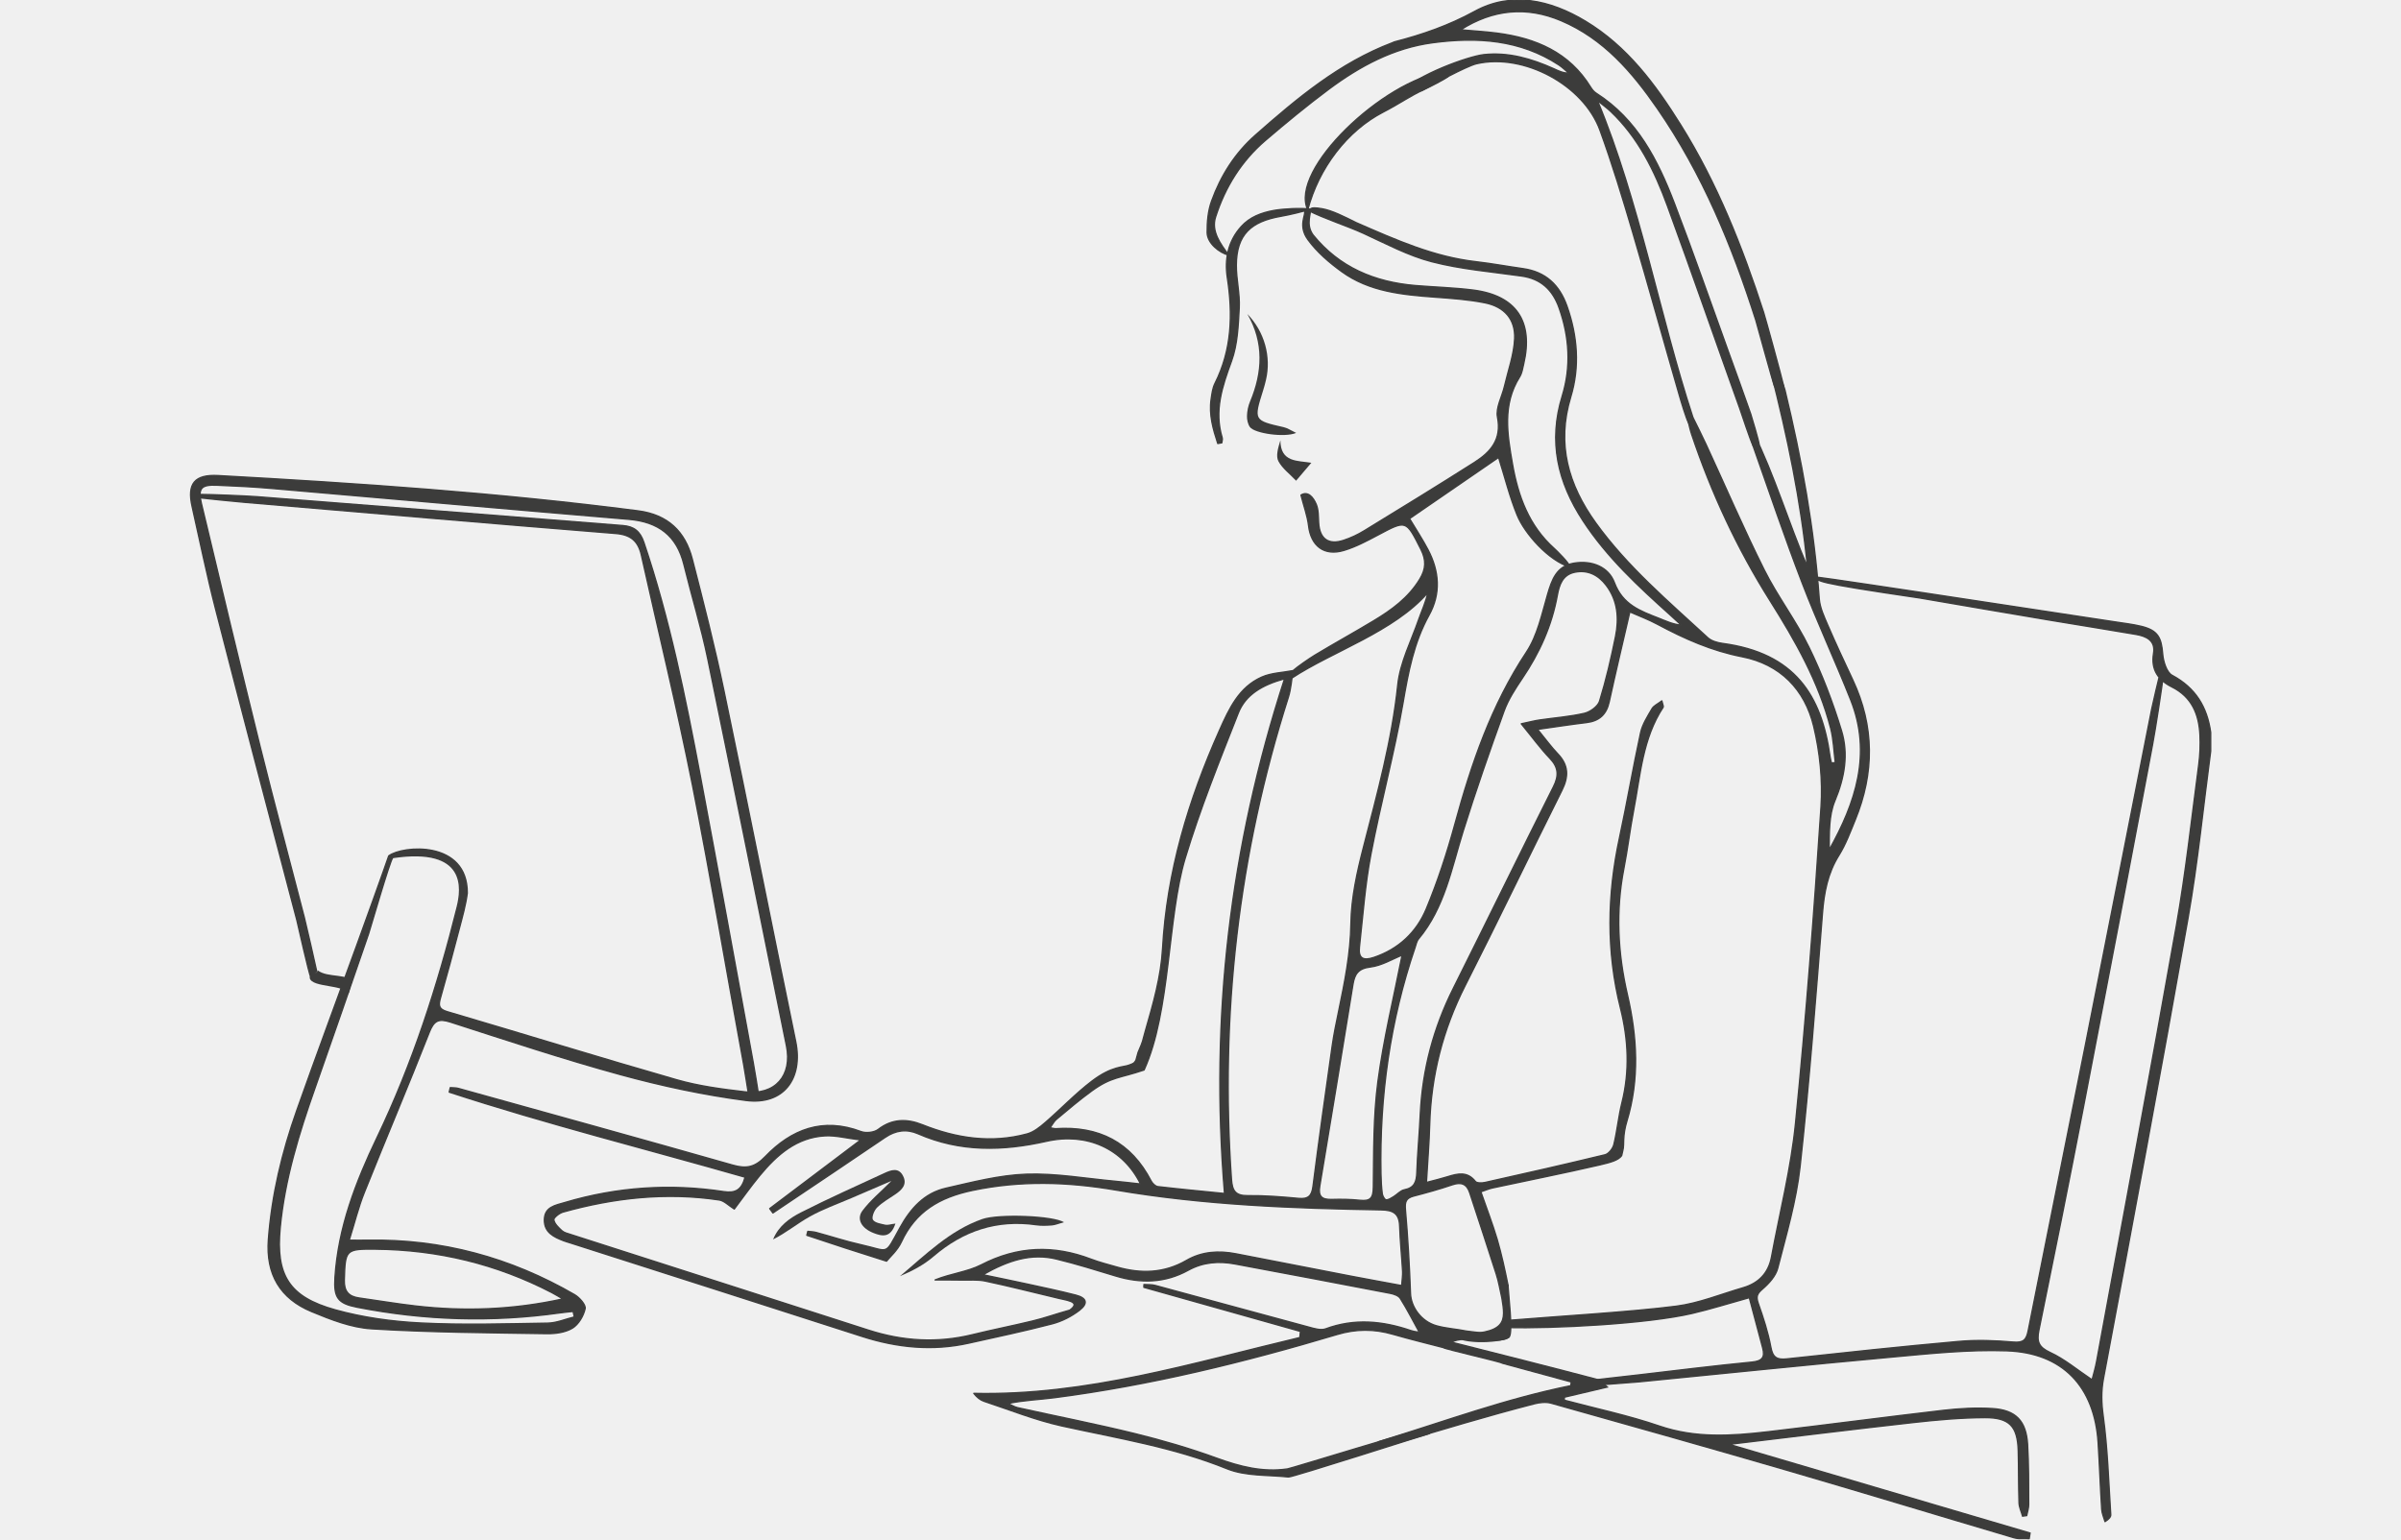
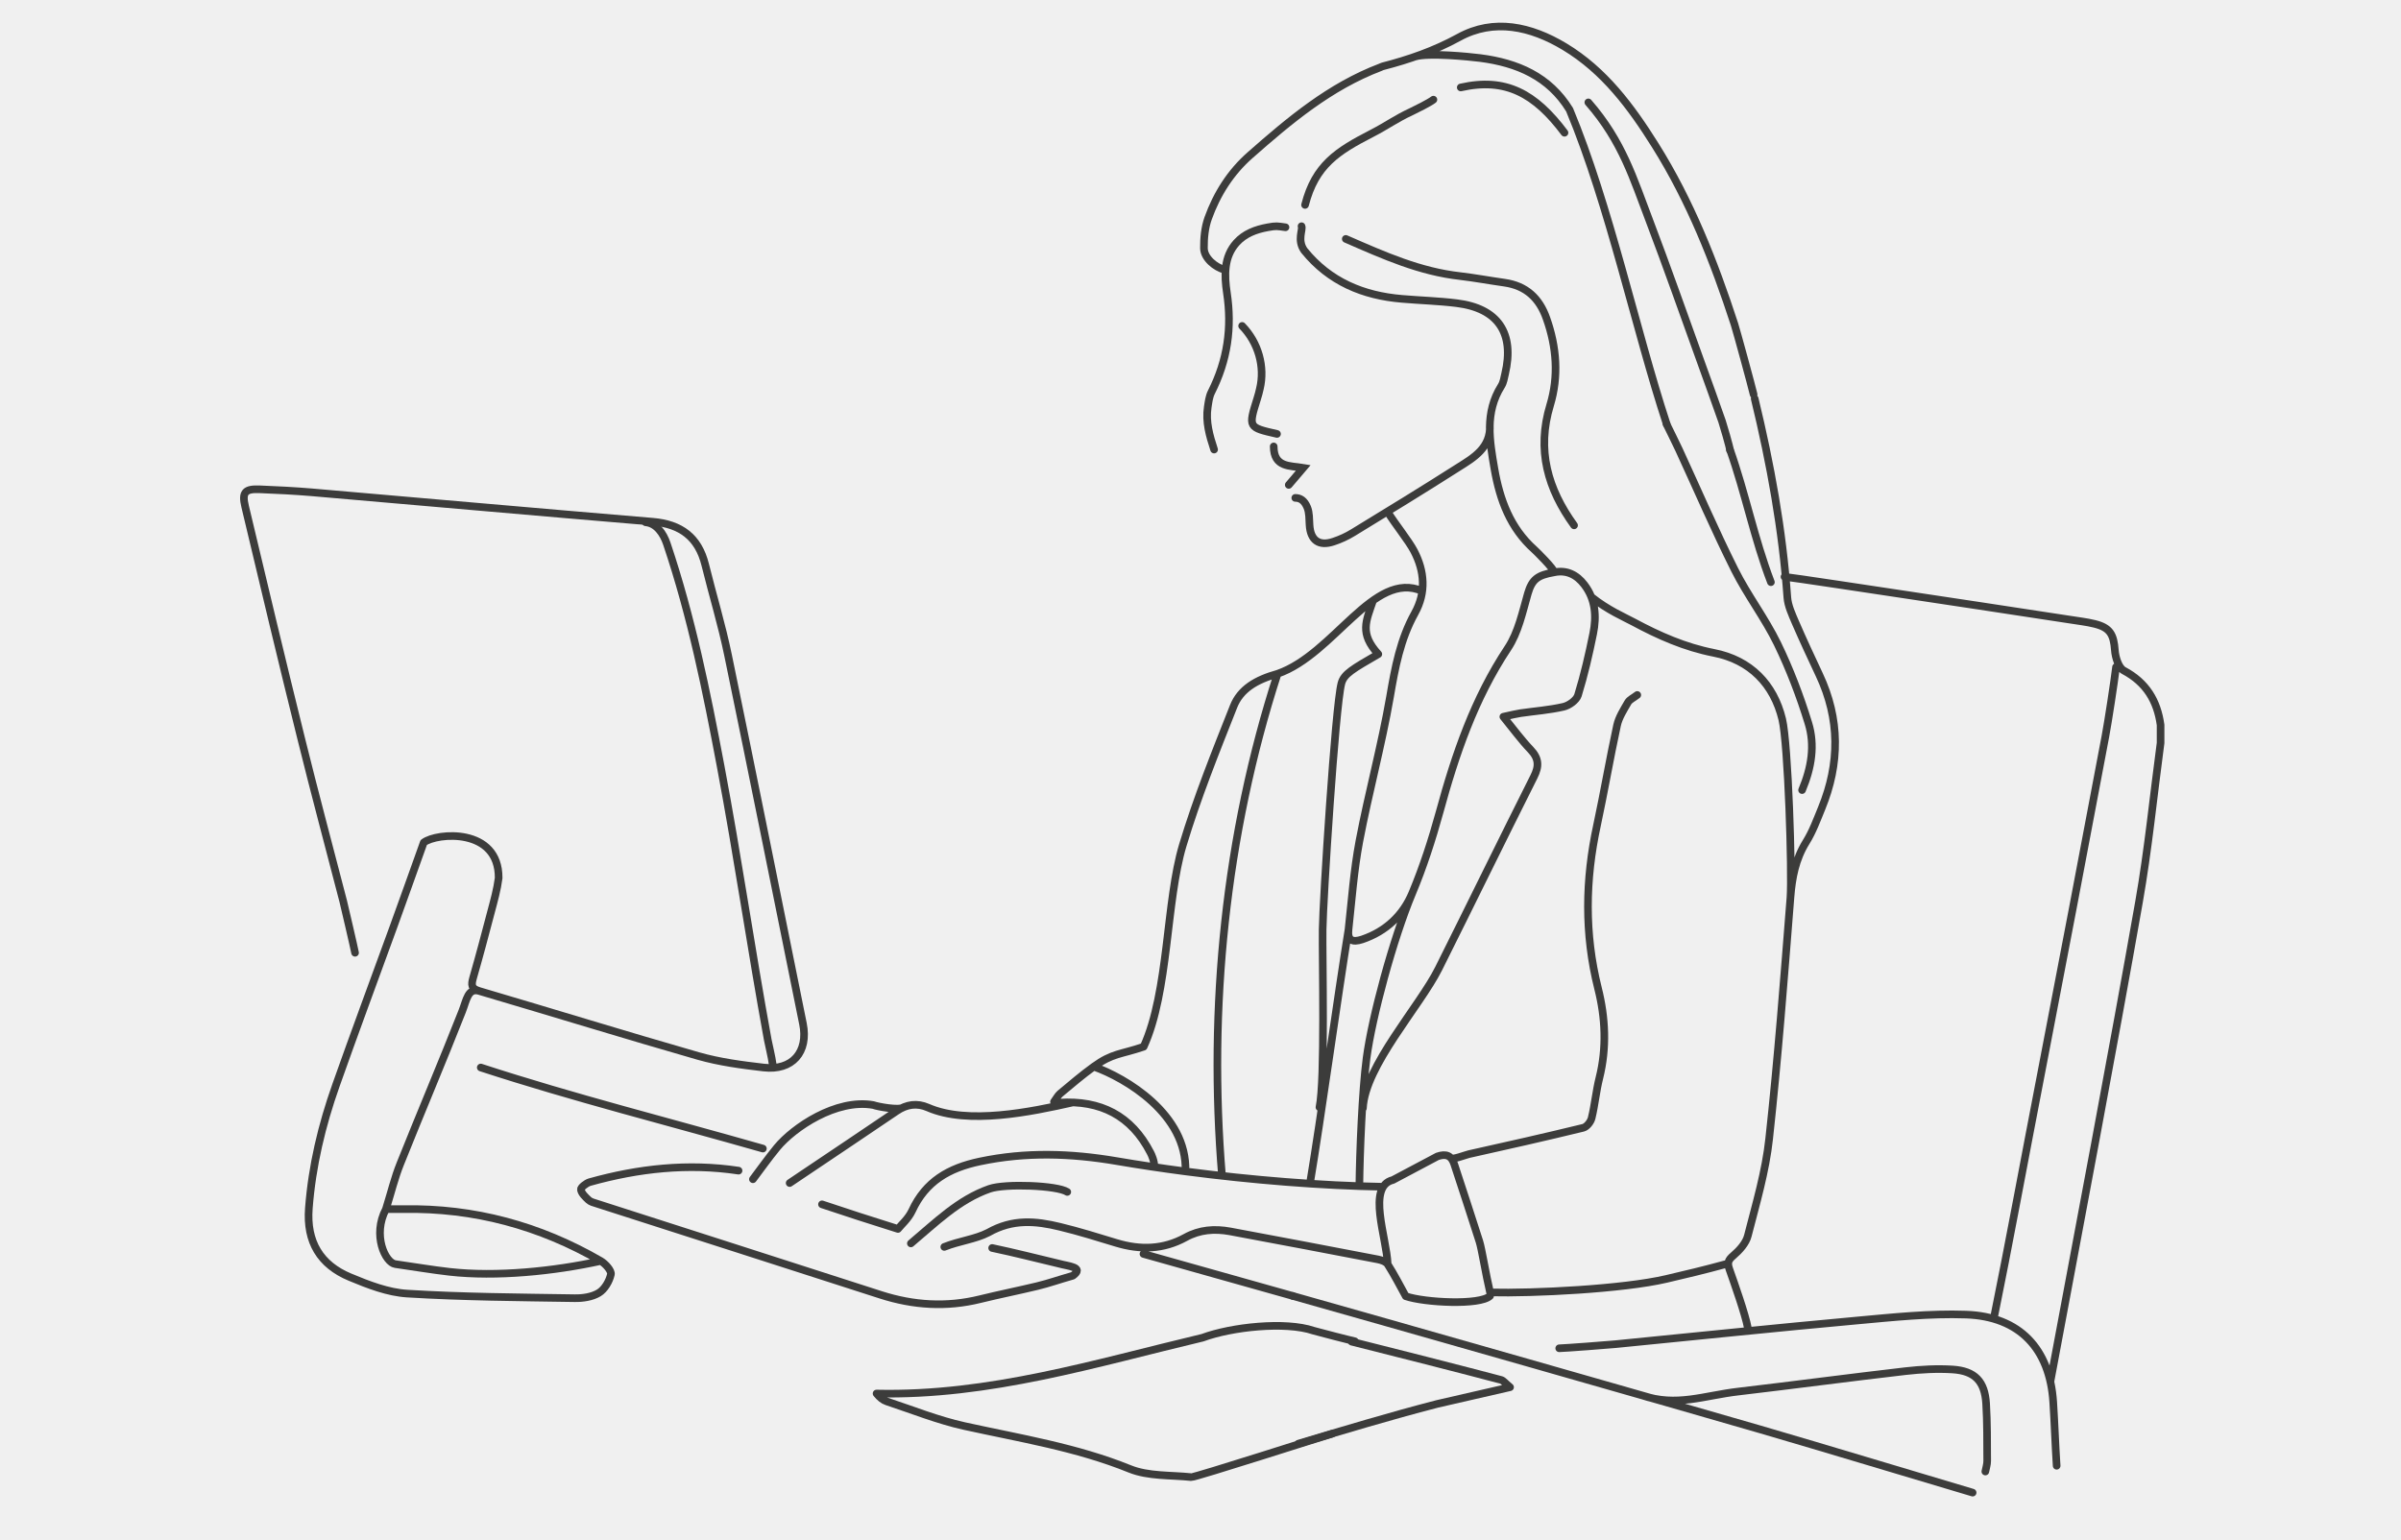
<svg xmlns="http://www.w3.org/2000/svg" width="315" height="202" viewBox="0 0 315 202" fill="none">
-   <g clip-path="url(#clip0_144_78)">
-     <path d="M212.751 151.666C212.309 152.267 211.336 152.536 209.893 152.875C205.218 153.959 200.51 154.891 195.821 155.899C195.331 156.002 194.862 156.217 194.282 156.41C195.041 158.599 195.821 160.608 196.429 162.665C197.002 164.626 197.437 166.635 197.838 168.638C197.941 169.142 197.699 169.722 197.617 170.267C197.416 170.274 197.223 170.281 197.023 170.288C196.788 169.259 196.622 168.203 196.298 167.202C195.166 163.639 193.985 160.097 192.825 156.548C192.438 155.353 191.7 155.091 190.519 155.492C188.862 156.058 187.163 156.527 185.465 156.969C184.464 157.231 184.298 157.729 184.388 158.75C184.705 162.41 184.919 166.083 185.051 169.756C185.113 171.489 186.411 173.402 188.434 173.982C189.718 174.348 191.085 174.417 192.397 174.686C192.929 174.796 197.368 175.169 198.003 175.432C196.629 176.75 190.588 174.486 189.787 176.964C187.433 176.35 185.057 175.77 182.703 175.093C180.266 174.389 177.891 174.396 175.446 175.128C163.26 178.766 150.936 181.798 138.307 183.434C136.346 183.689 134.358 183.752 132.259 184.186C132.673 184.373 133.067 184.642 133.502 184.739C138.639 185.878 143.81 186.893 148.919 188.15C152.544 189.04 156.148 190.097 159.656 191.374C162.687 192.479 165.677 193.245 168.908 192.776C169.44 192.7 186.949 187.28 187.502 187.335C187.509 187.528 187.529 187.943 187.543 188.136C187.025 188.253 169.543 193.88 169.046 193.832C166.339 193.549 163.419 193.742 160.982 192.755C153.96 189.91 146.579 188.743 139.267 187.128C135.808 186.361 132.473 185.015 129.09 183.897C128.6 183.731 128.172 183.379 127.757 182.861C142.574 183.199 156.466 178.877 170.53 175.535C170.558 175.266 170.586 174.997 170.613 174.727C163.764 172.801 156.915 170.875 150.066 168.941C150.073 168.817 150.073 168.693 150.079 168.576C150.577 168.61 151.101 168.569 151.571 168.7C158.289 170.516 165 172.359 171.725 174.168C172.429 174.361 173.292 174.624 173.914 174.396C177.69 172.994 181.391 173.353 185.092 174.617C185.368 174.714 185.658 174.762 185.948 174.803C186.052 174.817 186.169 174.762 186.162 174.762C185.361 173.312 184.602 171.814 183.711 170.398C183.483 170.032 182.855 169.818 182.379 169.729C175.598 168.424 168.811 167.139 162.024 165.876C159.898 165.482 157.833 165.627 155.886 166.704C152.834 168.389 149.651 168.451 146.372 167.457C143.796 166.677 141.228 165.869 138.611 165.234C135.311 164.426 132.307 165.386 128.952 167.291C131.223 167.768 133.012 168.127 134.8 168.52C136.913 168.983 139.032 169.425 141.131 169.963C142.581 170.336 142.795 171.047 141.608 171.966C140.572 172.76 139.315 173.402 138.052 173.733C134.434 174.679 130.761 175.452 127.108 176.267C122.351 177.33 117.697 176.868 113.085 175.383C100.333 171.268 87.559 167.195 74.8 163.107C74.524 163.017 74.241 162.941 73.965 162.838C72.667 162.341 71.403 161.754 71.417 160.097C71.431 158.378 72.867 158.184 74.089 157.818C80.931 155.782 87.898 155.312 94.94 156.382C96.452 156.61 97.295 156.21 97.751 154.49C84.818 150.783 71.734 147.51 58.934 143.326C58.982 143.133 59.023 142.932 59.072 142.739C59.424 142.767 59.79 142.746 60.121 142.836C72.128 146.177 84.142 149.492 96.135 152.909C97.909 153.413 99.035 153.206 100.388 151.798C103.833 148.207 107.955 146.606 112.961 148.504C113.603 148.746 114.694 148.629 115.219 148.221C117.083 146.785 119.023 146.813 121.025 147.614C125.493 149.395 130.056 150.085 134.758 148.808C135.628 148.573 136.436 147.917 137.14 147.31C139.212 145.522 141.104 143.512 143.279 141.862C145.902 139.874 147.394 140.088 148.16 139.77C148.816 139.528 148.774 139.522 149.023 139.149C149.154 138.672 149.23 138.396 149.306 138.127C150.073 136.339 149.803 136.891 150.266 135.289C151.281 131.768 152.316 128.15 152.517 124.525C153.076 114.41 155.907 104.979 160.001 95.816C161.272 92.972 162.542 90.196 165.525 88.864C166.774 88.304 168.266 88.277 169.647 88.007C169.446 89.167 169.384 90.376 169.032 91.487C162.466 112.097 160.056 133.19 161.562 154.753C161.665 156.258 162.066 156.935 163.702 156.914C165.918 156.886 168.148 157.066 170.365 157.273C171.642 157.39 172.098 156.955 172.257 155.685C173.044 149.533 173.907 143.388 174.777 137.243C174.991 135.738 175.301 134.247 175.612 132.755C176.406 128.93 177.179 125.14 177.235 121.163C177.283 117.814 178.042 114.424 178.885 111.151C180.694 104.122 182.62 97.156 183.38 89.879C183.683 86.944 185.147 84.127 186.135 81.269C186.528 80.136 187.053 79.052 187.322 77.782C182.889 82.905 174.825 85.466 169.509 88.974C169.384 88.808 169.778 88.166 169.654 88.001C170.227 87.49 171.835 86.385 172.484 85.991C175.039 84.452 177.649 83.016 180.204 81.476C182.572 80.053 184.781 78.459 186.266 76.007C187.08 74.668 187.129 73.515 186.418 72.1C184.457 68.219 184.519 68.226 180.784 70.215C179.341 70.981 177.87 71.768 176.323 72.231C173.727 73.018 171.987 71.644 171.677 68.986C171.525 67.708 171.062 66.472 170.682 64.974C171.566 64.415 172.284 65.216 172.692 66.203C172.988 66.928 172.954 67.798 173.002 68.613C173.12 70.712 174.286 71.575 176.289 70.905C177.228 70.594 178.146 70.166 178.988 69.648C183.828 66.686 188.662 63.724 193.446 60.68C195.552 59.34 197.044 57.69 196.464 54.749C196.222 53.513 197.05 52.077 197.368 50.73C197.851 48.645 198.618 46.567 198.714 44.461C198.832 41.899 197.368 40.256 194.841 39.745C192.673 39.303 190.436 39.158 188.227 38.993C183.932 38.675 179.644 38.268 176.033 35.651C174.397 34.463 172.802 33.103 171.601 31.46C170.227 29.575 171.393 28.173 171.138 27.69C171.4 27.462 171.614 27.69 171.884 27.469C172.091 27.952 171.242 29.382 172.257 30.818C175.709 35.099 180.349 37.025 185.7 37.474C188.206 37.681 190.733 37.75 193.225 38.06C198.915 38.765 201.221 42.182 199.895 47.796C199.764 48.362 199.674 48.983 199.37 49.467C197.078 53.119 197.755 57.006 198.431 60.887C199.17 65.126 200.592 69.027 203.927 71.996C204.183 72.224 205.971 73.971 205.971 74.419C203.175 73.577 200.033 70.035 199.039 67.591C198.052 65.174 197.423 62.613 196.609 60.031C192.79 62.654 188.889 65.333 184.926 68.06C185.769 69.469 186.632 70.774 187.357 72.155C188.834 74.979 189.055 77.906 187.481 80.737C185.479 84.348 184.761 88.242 184.07 92.26C182.917 98.93 181.115 105.489 179.851 112.145C179.092 116.143 178.802 120.237 178.353 124.297C178.194 125.754 178.823 126.127 180.245 125.65C183.518 124.546 185.851 122.329 187.122 119.271C188.62 115.667 189.842 111.924 190.871 108.155C193.039 100.214 195.656 92.523 200.268 85.57C201.704 83.402 202.277 80.613 203.023 78.044C203.596 76.083 204.197 74.302 206.489 73.909C208.836 73.508 211.032 74.399 211.798 76.449C212.889 79.363 215.175 80.178 217.598 81.124C218.516 81.483 219.407 81.925 220.581 82.049C220.125 81.628 219.67 81.2 219.207 80.785C214.974 76.988 210.811 73.142 207.67 68.33C204.355 63.262 203.113 57.932 204.956 51.966C206.137 48.127 205.902 44.219 204.542 40.394C203.699 38.033 202.167 36.583 199.619 36.224C195.676 35.665 191.672 35.34 187.84 34.346C184.726 33.538 181.799 31.957 178.843 30.604C176.662 29.61 173.727 28.691 171.559 27.58C172.167 27.58 171.525 27.062 173.437 27.393C174.749 27.621 176.289 28.401 177.953 29.23C183.311 31.563 188.123 33.718 193.709 34.353C195.746 34.588 197.762 34.967 199.785 35.25C202.767 35.665 204.597 37.377 205.584 40.18C206.972 44.116 207.276 48.155 206.075 52.097C204.197 58.284 205.757 63.635 209.368 68.64C213.518 74.385 218.896 78.935 224.054 83.692C224.523 84.127 225.31 84.348 225.973 84.438C235.446 85.701 238.995 91.232 240.1 99.344C240.134 99.614 240.224 99.876 240.286 100.139C240.452 100.118 240.618 100.097 240.783 100.076C240.59 98.578 240.549 97.038 240.176 95.588C238.615 89.499 235.543 84.106 232.229 78.845C227.9 71.975 224.51 64.67 221.927 56.979C221.713 56.35 221.589 55.688 221.423 55.039C221.644 54.935 221.858 54.838 222.079 54.735C222.652 55.902 223.246 57.062 223.791 58.242C226.339 63.759 228.742 69.352 231.455 74.778C233.202 78.279 235.626 81.441 237.338 84.956C239.043 88.456 240.452 92.143 241.591 95.872C242.537 98.951 242.012 102.03 240.728 105.103C239.92 107.043 240.003 109.356 239.982 111.531C243.455 105.331 245.589 98.909 242.813 91.881C240.77 86.716 238.415 81.669 236.427 76.484C234.141 70.532 232.104 64.484 229.978 58.47C229.791 57.938 229.778 57.352 230.005 56.689C232.829 62.419 234.625 68.53 237.124 74.392C236.268 65.74 234.486 57.255 232.346 48.838C232.539 48.762 232.733 48.687 232.926 48.611C233.354 49.48 233.969 50.309 234.19 51.227C236.365 60.224 238.015 69.31 238.677 78.569C238.76 79.75 239.32 80.923 239.796 82.042C240.839 84.459 241.957 86.847 243.076 89.23C245.927 95.312 245.92 101.45 243.393 107.616C242.751 109.183 242.157 110.806 241.267 112.235C239.782 114.603 239.313 117.137 239.099 119.865C238.222 130.953 237.379 142.042 236.164 153.096C235.674 157.597 234.355 162.023 233.23 166.435C232.968 167.464 232.07 168.451 231.221 169.176C230.496 169.791 230.378 170.184 230.682 171.061C231.338 172.932 231.966 174.838 232.325 176.778C232.574 178.159 233.119 178.477 234.424 178.338C241.929 177.524 249.442 176.716 256.961 176.046C259.336 175.832 261.759 175.922 264.134 176.129C265.467 176.246 265.853 175.832 266.088 174.631C268.532 162.286 271.046 149.961 273.497 137.616C276.452 122.751 279.359 107.872 282.3 93.006C282.397 92.516 283.315 88.581 283.453 88.09C283.598 88.111 283.743 88.139 283.881 88.159C283.639 90.189 282.79 95.699 282.41 97.701C279.414 113.575 276.403 129.441 273.338 145.301C271.453 155.07 269.492 164.826 267.497 174.569C267.193 176.067 267.455 176.792 268.96 177.489C270.873 178.373 272.537 179.788 274.47 181.079C274.657 180.341 274.905 179.526 275.057 178.697C278.565 159.648 282.148 140.612 285.517 121.535C286.76 114.514 287.527 107.402 288.466 100.325C288.631 99.055 288.687 97.75 288.624 96.472C288.493 93.752 287.575 91.466 284.937 90.148C283.163 89.257 282.176 87.904 282.535 85.75C282.818 84.051 281.596 83.492 280.229 83.257C276.479 82.608 272.716 82.028 268.967 81.393C263.25 80.433 257.54 79.453 251.831 78.472C237.373 76.353 238.664 76.263 238.263 75.724C238.898 75.766 251.858 77.72 252.486 77.816C260.82 79.073 269.154 80.343 277.488 81.614C278.641 81.793 279.814 81.925 280.947 82.201C283.066 82.725 283.57 83.63 283.736 85.826C283.812 86.806 284.247 88.235 284.965 88.622C288.051 90.265 289.57 92.792 290.033 96.12C290.033 96.942 290.033 97.757 290.033 98.578C289.059 105.883 288.341 113.229 287.064 120.479C283.508 140.647 279.738 160.78 275.969 180.907C275.651 182.605 275.699 184.124 275.934 185.83C276.514 190.111 276.645 194.447 276.921 198.769C276.942 199.052 276.707 199.356 276.169 199.694C276.017 199.155 275.768 198.624 275.734 198.078C275.547 195.165 275.451 192.244 275.264 189.33C274.795 181.984 270.631 177.524 263.257 177.275C258.259 177.103 253.211 177.641 248.213 178.097C237.138 179.105 226.077 180.265 215.009 181.349C214.477 181.404 207.821 181.908 207.283 181.908C207.255 181.729 207.228 181.549 207.2 181.363C207.759 181.238 214.422 180.506 214.988 180.437C219.932 179.857 224.869 179.243 229.819 178.76C231.165 178.628 231.594 178.166 231.255 176.902C230.668 174.72 230.095 172.532 229.501 170.302C226.829 171.04 224.44 171.8 222.01 172.366C216.093 173.747 203.796 174.375 197.755 174.223C197.306 174.023 197.831 173.94 197.851 173.284C204.183 172.76 214.132 172.173 219.918 171.42C222.901 171.034 225.773 169.846 228.694 168.997C230.73 168.403 232.015 167.077 232.408 164.971C233.499 159.116 234.977 153.289 235.564 147.386C236.938 133.584 237.994 119.747 238.905 105.904C239.14 102.403 238.76 98.737 237.946 95.326C236.786 90.5 233.575 87.165 228.542 86.185C224.565 85.411 220.974 83.816 217.453 81.925C216.238 81.275 214.94 80.792 213.828 80.302C212.889 84.383 211.964 88.235 211.122 92.109C210.756 93.773 209.81 94.629 208.139 94.829C206.123 95.071 204.121 95.381 201.725 95.72C202.767 96.99 203.506 98.026 204.376 98.93C205.805 100.422 205.819 101.913 204.922 103.715C200.655 112.242 196.533 120.852 192.217 129.358C189.304 135.11 187.757 141.144 187.571 147.572C187.502 150.016 187.301 152.447 187.143 155.181C188.254 154.884 189.083 154.691 189.897 154.435C191.23 154.021 192.494 153.69 193.564 155.05C193.75 155.284 194.427 155.271 194.834 155.181C200.088 154.007 205.336 152.82 210.569 151.549C211.053 151.432 211.605 150.727 211.729 150.203C212.171 148.387 212.337 146.509 212.793 144.693C213.835 140.543 213.621 136.394 212.606 132.341C210.721 124.843 210.853 117.407 212.475 109.908C213.462 105.338 214.243 100.725 215.237 96.155C215.479 95.043 216.155 94.014 216.735 93.006C216.963 92.613 217.488 92.392 218.026 91.978C218.144 92.495 218.268 92.716 218.206 92.806C215.492 96.921 215.216 101.733 214.325 106.366C213.842 108.893 213.538 111.455 213.048 113.982C211.964 119.54 212.24 125.057 213.511 130.532C214.795 136.097 215.113 141.641 213.428 147.186C213.193 147.959 213.048 148.787 213.02 149.602C212.993 150.748 213.014 150.541 212.751 151.666ZM138.432 170.274C135.38 169.549 132.335 168.769 129.262 168.12C128.275 167.913 127.219 168.009 126.19 167.989C125.016 167.968 123.849 167.975 122.676 167.975C124.768 167.132 126.936 166.918 128.738 165.993C133.495 163.535 138.231 163.37 143.154 165.254C144.245 165.669 145.384 165.952 146.51 166.276C149.672 167.181 152.717 167.119 155.672 165.406C157.674 164.246 159.884 164.101 162.148 164.543C167.202 165.538 172.257 166.518 177.318 167.492C179.465 167.906 181.619 168.292 183.891 168.714C183.953 167.892 184.042 167.374 184.015 166.863C183.904 164.882 183.69 162.9 183.628 160.912C183.573 159.255 182.8 158.806 181.205 158.778C169.55 158.585 157.902 158.136 146.392 156.175C140.075 155.098 133.902 154.898 127.585 156.223C123.297 157.128 120.114 158.958 118.243 163.011C117.732 164.115 116.717 164.992 116.31 165.51C114.162 164.826 112.512 164.302 110.862 163.77C109.191 163.225 107.52 162.665 105.849 162.113C105.891 161.947 105.939 161.775 105.981 161.602C106.34 161.643 106.712 161.643 107.065 161.74C109.039 162.272 110.993 162.921 112.989 163.363C116.758 164.198 115.999 164.882 118.063 161.133C119.465 158.599 121.26 156.576 124.119 155.933C127.592 155.146 131.113 154.221 134.641 154.097C138.514 153.959 142.422 154.67 146.316 155.022C147.366 155.119 148.409 155.25 149.631 155.381C147.38 150.79 142.636 148.566 137.292 149.775C131.534 151.073 125.941 151.197 120.439 148.787C118.933 148.131 117.504 148.332 116.123 149.271C111.725 152.267 107.299 155.215 102.887 158.184C102.39 158.516 101.9 158.854 101.403 159.185C101.265 158.992 101.127 158.799 100.982 158.612C104.793 155.733 108.604 152.854 112.92 149.602C111.062 149.374 109.647 148.988 108.252 149.064C104.51 149.264 101.921 151.563 99.67 154.283C98.455 155.754 97.357 157.321 96.335 158.668C95.576 158.191 95.009 157.577 94.36 157.48C87.415 156.437 80.586 157.19 73.861 159.068C73.378 159.206 72.618 159.807 72.66 160.083C72.743 160.608 73.274 161.098 73.709 161.505C73.992 161.768 74.434 161.871 74.828 161.996C87.863 166.187 100.906 170.357 113.935 174.562C118.45 176.019 122.979 176.295 127.605 175.155C130.215 174.513 132.86 173.996 135.476 173.36C137.078 172.974 138.494 172.456 140.351 171.938C142.008 170.744 139.674 170.633 138.432 170.274ZM199.584 94.988C200.758 94.739 201.352 94.58 201.966 94.491C203.934 94.201 205.937 94.063 207.863 93.614C208.629 93.434 209.637 92.709 209.851 92.026C210.708 89.236 211.377 86.378 211.95 83.513C212.42 81.165 212.261 78.825 210.721 76.808C209.686 75.448 208.298 74.744 206.579 75.103C205.004 75.434 204.563 76.753 204.314 78.127C203.596 82.111 201.973 85.694 199.709 89.036C198.797 90.389 197.879 91.798 197.327 93.317C195.442 98.537 193.612 103.777 191.962 109.073C190.429 113.975 189.538 119.112 186.107 123.22C185.858 123.517 185.782 123.966 185.651 124.346C182.372 133.977 180.984 143.892 181.177 154.042C181.191 154.918 181.239 155.795 181.35 156.665C181.391 156.962 181.654 157.439 181.847 157.459C182.164 157.487 182.523 157.231 182.834 157.045C183.311 156.755 183.732 156.244 184.236 156.147C185.555 155.892 185.838 155.112 185.879 153.904C185.962 151.335 186.217 148.767 186.335 146.191C186.611 140.378 188.068 134.896 190.678 129.683C195.076 120.893 199.377 112.063 203.789 103.28C204.535 101.802 204.487 100.718 203.327 99.51C202.105 98.233 201.048 96.776 199.584 94.988ZM150.1 140.419C146.903 141.51 145.84 141.282 143.237 143.167C141.635 144.327 140.123 145.625 138.597 146.896C138.28 147.158 138.086 147.565 137.762 148.007C138.162 148.069 138.335 148.131 138.501 148.125C144.142 147.745 148.388 149.885 151.025 154.988C151.191 155.305 151.578 155.685 151.895 155.726C154.719 156.058 157.543 156.32 160.65 156.631C158.731 133.535 161.347 111.227 168.528 89.078C165.566 89.892 163.398 91.183 162.459 93.579C159.98 99.876 157.433 106.18 155.486 112.656C153.152 120.424 153.58 132.783 150.1 140.419ZM183.946 125.354C182.696 125.844 181.274 126.728 179.776 126.907C178.181 127.1 177.725 127.846 177.504 129.186C176.068 138.016 174.625 146.847 173.147 155.671C172.912 157.052 173.451 157.446 174.728 157.411C175.957 157.376 177.193 157.39 178.408 157.521C179.789 157.666 180.162 157.238 180.176 155.795C180.231 151.183 180.169 146.523 180.77 141.966C181.509 136.373 182.862 130.863 183.946 125.354Z" fill="#3C3C3B" stroke="#3C3C3B" stroke-width="0.173" stroke-miterlimit="10" stroke-linecap="round" stroke-linejoin="round" />
-     <path d="M51.532 112.539C51.131 113.029 48.556 121.97 48.356 122.557C46.036 129.303 43.702 136.049 41.334 142.78C39.228 148.753 37.364 154.787 36.763 161.126C36.169 167.353 37.902 170.205 43.971 171.897C47.596 172.905 51.428 173.436 55.191 173.623C60.735 173.906 66.307 173.733 71.865 173.643C73.032 173.623 74.192 173.112 75.352 172.829C75.297 172.587 75.242 172.345 75.186 172.104C74.6 172.166 74.006 172.221 73.419 172.304C64.526 173.554 55.674 173.277 46.864 171.558C44.316 171.061 43.778 170.302 43.944 167.664C44.358 161.112 46.678 155.098 49.467 149.278C54.121 139.57 57.4 129.407 59.996 118.988C60.577 116.668 61.343 111.082 51.532 112.539ZM51 112.325C52.809 110.958 61.343 110.24 61.308 117.206C61.108 118.767 60.673 120.3 60.273 121.825C59.472 124.884 58.657 127.936 57.787 130.974C57.525 131.906 57.518 132.424 58.657 132.762C68.703 135.717 78.708 138.817 88.774 141.703C91.681 142.539 94.733 142.939 97.75 143.291C101.72 143.761 103.971 141.144 103.177 137.25C99.746 120.334 96.355 103.411 92.862 86.509C91.999 82.332 90.742 78.238 89.727 74.095C88.788 70.27 86.351 68.475 82.484 68.15C66.853 66.838 51.235 65.444 35.61 64.097C33.221 63.89 30.818 63.773 28.422 63.676C26.392 63.593 25.951 64.076 26.42 66.058C28.954 76.698 31.495 87.345 34.126 97.964C35.983 105.462 37.992 112.919 39.925 120.396C40.077 120.99 41.444 126.879 41.555 127.487C41.396 127.549 40.961 128.253 40.795 128.316C40.512 127.763 39.09 121.321 38.938 120.735C35.368 107.153 31.785 93.572 28.291 79.971C27.138 75.496 26.22 70.96 25.198 66.452C24.528 63.483 25.529 62.24 28.63 62.413C47.044 63.428 65.43 64.677 83.734 67.046C87.608 67.549 89.893 69.745 90.825 73.363C92.296 79.08 93.759 84.811 94.968 90.59C98.178 105.938 101.216 121.321 104.392 136.677C105.4 141.551 102.804 145.066 97.847 144.417C92.302 143.692 86.779 142.504 81.38 141.027C73.881 138.976 66.487 136.511 59.078 134.129C57.504 133.625 56.917 133.963 56.309 135.51C53.555 142.532 50.599 149.478 47.803 156.486C47.03 158.412 46.54 160.449 45.815 162.762C46.864 162.762 47.541 162.776 48.211 162.762C57.932 162.582 66.977 165.04 75.373 169.901C76.015 170.274 76.878 171.241 76.767 171.745C76.56 172.697 75.904 173.809 75.103 174.299C74.171 174.865 72.866 175.045 71.727 175.024C64.07 174.9 56.399 174.859 48.756 174.389C46.091 174.23 43.398 173.174 40.885 172.131C36.77 170.426 34.864 167.25 35.209 162.658C35.651 156.824 36.991 151.211 38.931 145.736C41.506 138.458 44.206 131.222 46.837 123.959C47.251 122.833 50.634 113.457 51 112.325ZM73.84 170.467C73.35 170.184 72.873 169.88 72.376 169.625C65.14 165.869 57.435 164.019 49.295 163.936C45.318 163.894 45.29 163.998 45.173 167.989C45.131 169.473 45.746 170.15 47.12 170.343C49.605 170.688 52.084 171.116 54.577 171.399C60.984 172.131 67.371 171.897 73.84 170.467Z" fill="#3C3C3B" stroke="#3C3C3B" stroke-width="0.173" stroke-miterlimit="10" stroke-linecap="round" stroke-linejoin="round" />
-     <path d="M183.891 12.079C185.859 9.849 192.591 7.405 194.669 7.17C197.9 6.818 200.931 7.709 203.852 9.02C204.432 9.283 204.998 9.587 205.826 9.607C205.392 9.241 204.984 8.834 204.515 8.523C199.419 5.182 193.778 4.836 187.958 5.61C182.821 6.293 178.402 8.682 174.328 11.713C171.47 13.847 168.715 16.118 166.002 18.438C162.867 21.131 160.74 24.542 159.484 28.463C158.876 30.348 160.098 31.991 161.217 33.49C159.96 33.172 158.386 31.902 158.372 30.521C158.358 29.147 158.483 27.683 158.945 26.406C160.147 23.064 162.025 20.088 164.717 17.72C170.172 12.915 175.723 8.247 182.655 5.617C182.766 5.575 182.869 5.513 182.98 5.485C186.618 4.546 190.071 3.352 193.461 1.495C198.28 -1.15 203.368 -0.011 207.994 2.772C213.47 6.065 217.157 11.043 220.471 16.339C225.29 24.031 228.59 32.399 231.38 40.995C231.635 41.782 233.755 49.543 234.011 50.661C233.79 50.709 233.051 50.703 232.83 50.751C232.595 50.219 230.531 42.59 230.358 42.038C227.237 32.24 223.343 22.795 217.467 14.282C214.146 9.469 210.383 5.078 204.818 2.717C200.275 0.79 195.87 1.218 191.631 3.911C193.219 4.056 194.814 4.139 196.395 4.346C201.477 5.009 205.882 6.859 208.699 11.458C208.878 11.748 209.12 12.044 209.403 12.224C214.795 15.662 217.509 21.027 219.684 26.71C222.128 33.103 224.379 39.566 226.706 46.001C227.714 48.776 228.715 51.559 229.695 54.348C229.799 54.638 230.786 57.98 230.786 58.311C230.634 58.38 230.13 58.373 229.978 58.449C229.64 57.807 228.487 54.279 228.245 53.596C225.069 44.73 221.983 35.83 218.745 26.986C217.067 22.408 214.927 18.044 211.302 14.613C210.867 14.199 210.377 13.847 209.583 13.198C215.092 26.433 217.778 41.609 222.08 54.707C221.831 54.831 221.803 55.411 221.555 55.536C221.23 54.997 220.485 52.463 220.319 51.876C218.255 44.737 216.287 37.577 214.188 30.452C212.862 25.964 211.509 21.476 209.907 17.085C207.739 11.14 199.93 6.956 193.737 8.358C192.39 8.661 187.764 11.209 186.515 11.9C186.508 11.9 183.891 12.079 183.891 12.079Z" fill="#3C3C3B" stroke="#3C3C3B" stroke-width="0.173" stroke-miterlimit="10" stroke-linecap="round" stroke-linejoin="round" />
-     <path d="M205.238 183.758C209.402 184.87 213.648 185.761 217.715 187.155C222.444 188.771 227.167 188.453 231.938 187.901C239.609 187.004 247.266 185.982 254.937 185.091C257.077 184.842 259.266 184.725 261.413 184.856C264.472 185.05 265.825 186.486 266.011 189.544C266.17 192.168 266.143 194.806 266.156 197.443C266.156 197.926 265.991 198.417 265.894 198.9C265.714 198.928 265.535 198.948 265.355 198.976C265.19 198.396 264.907 197.823 264.886 197.236C264.81 194.957 264.844 192.672 264.782 190.394C264.693 187.204 263.664 186.037 260.419 186.044C257.27 186.058 254.108 186.341 250.973 186.693C243.075 187.577 235.183 188.557 226.863 189.551C240.216 193.487 253.279 197.339 266.336 201.192C266.294 201.461 266.253 201.731 266.212 202C265.528 201.938 264.817 201.986 264.175 201.793C254.412 198.907 244.677 195.938 234.907 193.086C224.46 190.041 213.986 187.093 203.519 184.152C202.835 183.959 202 184.048 201.303 184.228C195.027 185.85 189.206 187.618 183.096 189.441C182.46 189.634 181.646 189.413 180.941 189.185C190.173 186.334 197.457 183.607 206.074 181.853C206.094 181.687 206.122 181.528 206.143 181.363C203.132 180.541 200.115 179.726 197.105 178.905C197.091 178.753 189.455 177.027 189.441 176.875C189.655 176.384 189.717 175.963 190.083 176.053C193.887 176.999 205.915 180.065 209.698 181.079C209.982 181.155 210.203 181.473 210.872 182.032C208.725 182.536 206.978 182.951 205.231 183.365C205.231 183.496 205.231 183.627 205.238 183.758Z" fill="#3C3C3B" stroke="#3C3C3B" stroke-width="0.173" stroke-miterlimit="10" />
-     <path d="M98.254 143.961C98.122 143.119 97.687 140.378 97.577 139.784C95.326 127.522 93.269 115.225 90.838 102.997C88.829 92.91 86.385 82.912 84.148 72.866C83.74 71.036 82.781 70.173 80.785 70.014C64.567 68.709 48.355 67.308 32.143 65.927C31.246 65.851 26.965 65.43 26.074 65.319C26.088 65.174 26.095 65.029 26.109 64.884C27.524 64.884 32.343 65.078 33.752 65.188C49.743 66.431 65.727 67.715 81.717 68.972C83.167 69.089 83.982 69.718 84.472 71.174C87.849 81.179 89.927 91.487 91.881 101.83C94.242 114.369 96.527 126.914 98.827 139.466C98.937 140.081 99.441 143.015 99.545 143.947C99.365 143.989 98.426 143.913 98.254 143.961Z" fill="#3C3C3B" stroke="#3C3C3B" stroke-width="0.173" stroke-miterlimit="10" />
-     <path d="M159.766 58.208C159.151 56.323 158.592 54.424 158.896 52.367C158.999 51.676 159.082 50.937 159.393 50.323C161.623 45.89 161.754 41.257 161.022 36.459C160.65 34.035 161.098 31.667 162.845 29.734C163.964 28.491 165.462 27.918 167.154 27.614C168.369 27.4 170.689 27.276 171.89 27.442C171.151 27.725 169.121 28.201 168.072 28.381C164.122 29.064 162.224 30.769 162.203 34.795C162.189 36.659 162.679 38.537 162.583 40.387C162.459 42.742 162.362 45.221 161.568 47.395C160.353 50.709 159.269 53.906 160.346 57.448C160.408 57.648 160.318 57.89 160.297 58.111C160.111 58.139 159.938 58.173 159.766 58.208Z" fill="#3C3C3B" stroke="#3C3C3B" stroke-width="0.173" stroke-miterlimit="10" stroke-linecap="round" stroke-linejoin="round" />
-     <path d="M189.973 10.042C189.449 10.463 187.578 11.396 186.991 11.672C184.712 12.735 183.718 13.55 181.495 14.696C176.744 17.147 172.988 22.07 171.573 27.552C169.081 22.249 181.584 10.512 189.435 9.428L189.973 10.042Z" fill="#3C3C3B" stroke="#3C3C3B" stroke-width="0.173" stroke-miterlimit="10" stroke-linecap="round" stroke-linejoin="round" />
-     <path d="M170.052 56.813C168.54 57.462 164.584 56.882 163.983 56.047C163.707 55.66 163.583 55.073 163.597 54.583C163.611 53.955 163.749 53.285 163.99 52.705C165.606 48.831 165.813 44.999 163.645 41.209C165.91 43.529 166.807 46.843 166.096 49.84C165.986 50.295 165.875 50.751 165.73 51.193C164.481 55.177 164.481 55.163 168.444 56.067C168.92 56.178 169.355 56.482 170.052 56.813Z" fill="#3C3C3B" />
-     <path d="M172.043 60.735C171.235 61.681 170.586 62.447 170.041 63.089C169.198 62.199 168.225 61.487 167.721 60.535C167.369 59.858 167.652 58.85 167.983 57.787C167.997 60.714 170.241 60.424 172.043 60.735Z" fill="#3C3C3B" />
-     <path d="M197.838 168.645C197.886 169.722 198.514 174.803 198.01 175.432C197.485 176.088 191.7 176.557 190.588 175.093C197.934 175.169 197.513 173.367 197.03 170.288C197.258 170.329 197.603 168.603 197.838 168.645Z" fill="#3C3C3B" stroke="#3C3C3B" stroke-width="0.173" stroke-miterlimit="10" stroke-linejoin="round" />
-     <path d="M45.629 130.463C45.325 129.172 40.941 129.655 40.637 128.364C40.637 127.535 41.507 128.019 41.693 127.349C42.97 128.371 45.905 127.694 46.215 128.985C45.932 129.047 45.912 130.401 45.629 130.463Z" fill="#3C3C3B" />
-     <path d="M117.476 160.573C116.82 160.656 116.475 160.787 116.178 160.718C115.591 160.58 114.79 160.477 114.534 160.069C114.341 159.765 114.686 158.854 115.066 158.481C115.756 157.798 116.64 157.307 117.455 156.748C118.339 156.147 119.064 155.429 118.477 154.297C117.883 153.165 116.896 153.531 116.033 153.931C112.373 155.623 108.693 157.266 105.103 159.089C103.584 159.862 102.134 160.905 101.43 162.651C103.163 161.788 104.626 160.559 106.27 159.648C107.996 158.688 109.888 158.025 111.71 157.231C113.402 156.5 115.094 155.775 116.944 154.981C115.522 156.41 114.168 157.515 113.153 158.875C112.332 159.979 113.022 161.195 114.617 161.816C115.715 162.258 116.854 162.5 117.476 160.573ZM139.591 160.401C138.224 159.503 131.022 159.227 128.875 159.979C124.594 161.478 121.439 164.654 118.056 167.492C119.657 166.822 121.197 166.007 122.481 164.909C126.382 161.554 130.794 160.09 135.917 160.822C136.608 160.918 137.319 160.891 138.016 160.836C138.479 160.787 138.914 160.587 139.591 160.401Z" fill="white" />
-     <path d="M117.477 160.573C116.855 162.5 115.716 162.258 114.611 161.823C113.016 161.202 112.326 159.979 113.148 158.882C114.163 157.521 115.516 156.417 116.938 154.988C115.088 155.782 113.396 156.507 111.705 157.238C109.882 158.025 107.99 158.688 106.264 159.655C104.621 160.566 103.157 161.795 101.424 162.658C102.121 160.912 103.571 159.869 105.097 159.096C108.687 157.273 112.374 155.63 116.027 153.938C116.897 153.538 117.884 153.172 118.471 154.304C119.065 155.436 118.34 156.154 117.449 156.755C116.634 157.307 115.751 157.805 115.06 158.488C114.687 158.861 114.335 159.765 114.528 160.076C114.791 160.483 115.585 160.587 116.172 160.725C116.476 160.787 116.821 160.656 117.477 160.573Z" fill="#3C3C3B" />
-     <path d="M139.591 160.401C138.914 160.594 138.472 160.787 138.023 160.829C137.326 160.884 136.615 160.912 135.924 160.815C130.801 160.083 126.389 161.554 122.488 164.902C121.204 166.007 119.664 166.815 118.062 167.485C121.446 164.647 124.601 161.471 128.882 159.973C131.029 159.227 138.224 159.503 139.591 160.401Z" fill="#3C3C3B" />
-   </g>
-   <defs>
-     <clipPath id="clip0_144_78">
-       <rect width="315" height="202" fill="white" />
-     </clipPath>
-   </defs>
+   <path d="M150.018 164.563C156.542 166.409 163.078 168.241 169.601 170.074M195.49 170.074C194.182 171.33 186.903 170.958 184.429 170.113C183.66 168.728 182.943 167.306 182.058 165.922M182.058 165.922C181.93 162.423 179.29 155.695 182.738 154.861L188.582 151.76C189.71 151.376 190.414 151.632 190.786 152.772C191.888 156.156 193.016 159.527 194.093 162.936C194.4 163.884 194.926 167.229 195.49 169.613C201.244 169.754 212.971 169.164 218.61 167.844C220.93 167.306 223.775 166.627 226.325 165.922M182.058 165.922C181.841 165.576 181.238 165.371 180.79 165.281C174.33 164.038 167.858 162.807 161.386 161.603C159.348 161.231 157.388 161.372 155.529 162.397C152.62 163.999 149.583 164.063 146.455 163.115C144.008 162.372 141.56 161.603 139.061 161C135.908 160.231 132.87 159.937 129.666 161.757C127.949 162.641 125.886 162.846 123.886 163.64M214.803 91.204C214.291 91.602 213.791 91.806 213.573 92.191C213.022 93.152 212.381 94.139 212.151 95.19C211.202 99.547 210.459 103.943 209.523 108.301C207.972 115.452 207.857 122.539 209.651 129.691C210.625 133.548 210.818 137.509 209.831 141.469C209.395 143.199 209.241 144.993 208.818 146.723C208.703 147.223 208.178 147.89 207.716 148.005C202.731 149.222 197.72 150.35 192.709 151.465C192.324 151.555 190.543 152.227 190.376 151.997M208.765 78.329C210.946 80.08 213.112 80.99 214.278 81.618C217.636 83.425 221.058 84.937 224.851 85.68C229.644 86.616 232.707 89.794 233.822 94.395C234.604 97.651 235.13 114.427 234.899 117.772M234.899 117.772C234.066 128.345 233.259 138.918 232.105 149.453C231.644 153.746 230.388 157.963 229.311 162.167C229.068 163.153 228.209 164.089 227.402 164.781C226.71 165.371 226.594 165.742 226.889 166.575C227.517 168.357 228.965 172.432 229.311 174.278M234.899 117.772C235.104 115.17 235.553 112.761 236.962 110.492C237.808 109.134 238.372 107.583 238.987 106.084C241.397 100.201 241.41 94.357 238.68 88.551C237.616 86.283 236.552 84.002 235.553 81.695C235.104 80.631 234.566 79.503 234.489 78.388C233.861 69.558 232.285 60.894 230.208 52.32M204.563 176.944C205.076 176.944 211.42 176.469 211.933 176.405C222.48 175.367 233.028 174.265 243.588 173.304C248.356 172.868 253.162 172.355 257.929 172.522C264.965 172.766 268.926 177.008 269.374 184.018C269.554 186.799 269.643 189.58 269.823 192.361M269 181.327C272.589 162.141 277.243 137.598 280.627 118.374C281.844 111.466 282.523 104.456 283.459 97.497C283.459 96.715 283.459 95.933 283.459 95.151C283.023 91.973 281.575 89.564 278.627 88C277.948 87.629 277.525 86.27 277.461 85.334C277.307 83.245 276.82 82.374 274.808 81.874C273.732 81.605 272.604 81.49 271.514 81.31C263.568 80.093 255.623 78.888 247.677 77.696C247.074 77.606 234.72 75.735 234.117 75.697M261.569 173.075C263.466 163.784 265.76 151.324 267.567 142.02C270.489 126.897 273.36 111.774 276.218 96.638C276.577 94.729 277.384 89.474 277.615 87.539M226.966 59.01C228.991 64.739 230.157 70.724 232.336 76.402M236.424 103.687C237.654 100.752 238.154 97.817 237.244 94.882C236.155 91.332 234.809 87.808 233.194 84.476C231.567 81.131 229.247 78.106 227.581 74.774C224.992 69.596 222.698 64.265 220.276 59.01C219.75 57.883 219.187 56.78 218.648 55.665M206.511 68.943C203.064 64.175 201.577 59.074 203.372 53.166C204.512 49.411 204.23 45.553 202.897 41.798C201.962 39.12 200.206 37.492 197.374 37.095C195.451 36.826 193.529 36.467 191.581 36.236C186.249 35.634 181.674 33.583 176.56 31.353M203.91 75.107C201.731 75.479 201.001 76.017 200.449 77.888C199.745 80.336 199.193 83.002 197.822 85.065C193.426 91.691 190.927 99.022 188.864 106.596C187.877 110.185 186.723 113.76 185.288 117.195M203.91 75.107C203.91 74.684 201.552 72.352 201.308 72.134C198.13 69.302 196.771 65.585 196.066 61.548C195.426 57.844 194.772 54.14 196.963 50.654C197.258 50.193 197.335 49.603 197.463 49.065C198.732 43.708 196.528 40.453 191.107 39.786C188.736 39.491 186.326 39.427 183.93 39.222C178.829 38.799 174.407 36.954 171.114 32.878C170.14 31.507 170.96 30.148 170.755 29.687M203.91 75.107C205.55 74.761 206.87 75.44 207.857 76.735C209.331 78.657 209.472 80.887 209.023 83.13C208.472 85.86 207.844 88.59 207.024 91.243C206.819 91.896 205.858 92.588 205.127 92.755C203.295 93.178 201.385 93.319 199.501 93.588C198.912 93.678 198.348 93.819 197.233 94.062C198.617 95.767 199.629 97.151 200.795 98.368C201.898 99.522 201.949 100.547 201.231 101.957C197.028 110.326 192.926 118.746 188.736 127.128C186.249 132.1 179.067 139.905 178.81 145.442M185.288 117.195C184.071 120.104 181.853 122.219 178.726 123.283C177.368 123.731 176.765 123.385 176.919 121.988M185.288 117.195C182.75 123.259 179.995 133.51 179.29 138.841C178.713 143.186 178.393 151.269 178.342 155.665M176.919 121.988C177.342 118.118 177.624 114.209 178.342 110.403C179.546 104.059 181.264 97.805 182.366 91.448C183.02 87.616 183.712 83.899 185.621 80.464C187.121 77.76 186.916 74.979 185.506 72.288C184.814 70.968 182.917 68.609 182.11 67.264M176.919 121.988C175.548 130.408 173.267 146.931 171.857 155.339M195.461 55.729C195.627 58.762 193.324 60.074 191.312 61.343C186.749 64.252 182.148 67.072 177.522 69.891C176.714 70.391 175.843 70.788 174.946 71.083C173.036 71.724 171.921 70.904 171.806 68.891C171.754 68.11 171.793 67.289 171.511 66.597C171.126 65.662 170.575 65.341 169.934 65.341M167.615 88.423C175.061 85.847 180.187 74.774 186.595 77.57M167.615 88.423C164.795 89.205 162.732 90.435 161.835 92.716C159.464 98.714 157.042 104.725 155.183 110.902C152.953 118.31 153.363 130.088 150.044 137.368C146.994 138.406 145.981 138.188 143.495 139.982M167.615 88.423C160.771 109.544 158.49 132.294 160.322 154.312M180.146 78.798C179.211 81.528 178.342 83.13 180.828 85.847C177.522 87.769 176.313 88.423 175.984 89.692C175.176 92.806 173.574 118.195 173.523 121.988C173.472 125.782 173.863 141.674 173.107 145.314M118.448 145.352C117.948 145.736 115.184 145.249 114.569 145.019C109.699 144.16 104.098 147.992 101.958 150.581C100.805 151.978 99.754 153.477 98.78 154.759M63.074 140.097C75.275 144.083 87.758 147.21 100.087 150.735M96.896 153.631C90.27 152.631 83.759 153.349 77.351 155.143C76.89 155.284 76.172 155.848 76.211 156.117C76.288 156.617 76.8 157.091 77.21 157.476C77.48 157.732 77.902 157.835 78.274 157.95C90.706 161.949 103.137 165.922 115.556 169.933C119.862 171.317 124.181 171.586 128.59 170.497C131.089 169.882 133.601 169.382 136.1 168.78C137.638 168.408 138.984 167.921 140.752 167.421C142.329 166.281 140.112 166.178 138.907 165.832C135.998 165.14 133.101 164.397 130.166 163.781M103.599 155.259C104.073 154.938 104.534 154.618 105.008 154.31C109.212 151.478 113.429 148.671 117.632 145.813C118.952 144.916 120.311 144.724 121.746 145.352C126.988 147.646 135.254 145.925 140.752 144.682M107.841 158.053C109.43 158.578 111.032 159.116 112.621 159.629C114.197 160.142 115.761 160.642 117.812 161.282C118.196 160.783 119.17 159.949 119.657 158.899C121.439 155.041 124.476 153.285 128.564 152.426C134.588 151.158 140.47 151.35 146.494 152.375C149.394 152.87 152.429 153.325 155.529 153.731M181.469 155.747C173.295 155.605 164.157 154.86 155.529 153.731M151.454 153.163C151.454 152.375 151.095 151.568 150.928 151.26C148.416 146.39 144.366 144.352 138.984 144.711C138.83 144.711 138.663 144.66 138.279 144.596C138.586 144.173 138.779 143.788 139.073 143.532C140.534 142.315 141.97 141.084 143.495 139.982M143.495 139.982C147.617 141.437 155.796 146.224 155.529 153.731" stroke="#3C3C3B" stroke-miterlimit="10" stroke-linecap="round" stroke-linejoin="round" />
+   <path d="M78.814 165.486C79.429 165.845 80.249 166.768 80.147 167.242C79.942 168.152 79.327 169.215 78.558 169.677C77.673 170.215 76.43 170.395 75.341 170.369C68.036 170.254 60.731 170.215 53.438 169.767C50.888 169.613 48.325 168.613 45.928 167.613C42.006 165.986 40.186 162.961 40.52 158.578C40.943 153.016 42.224 147.659 44.07 142.443C46.517 135.509 49.094 128.601 51.605 121.681C51.99 120.604 55.22 111.659 55.591 110.569C57.322 109.262 65.46 108.583 65.421 115.221C65.229 116.721 64.819 118.182 64.434 119.63C63.665 122.552 62.897 125.461 62.063 128.358C61.82 129.242 61.807 129.742 62.896 130.062M78.814 165.486C70.804 160.847 62.192 158.514 52.913 158.681C52.272 158.693 51.631 158.681 50.632 158.681M78.814 165.486C72.65 166.844 65.088 167.601 58.975 166.909C56.604 166.639 54.233 166.229 51.862 165.896C50.555 165.717 48.824 162.103 50.632 158.681M50.632 158.681C51.324 156.476 51.785 154.528 52.528 152.696C55.194 146.018 58.014 139.393 60.641 132.703C61.218 131.229 61.397 129.588 62.896 130.062M62.896 130.062C72.47 132.882 82.005 135.83 91.604 138.585C94.385 139.38 97.295 139.764 100.166 140.097C103.959 140.546 106.099 138.06 105.343 134.343C102.075 118.208 98.845 102.072 95.513 85.962C94.693 81.989 93.501 78.081 92.527 74.133C91.63 70.493 89.31 68.776 85.619 68.469C70.714 67.225 55.822 65.892 40.93 64.611C38.648 64.419 36.354 64.303 34.073 64.214C32.138 64.137 31.715 64.598 32.164 66.482C34.573 76.62 36.995 86.77 39.507 96.894C41.276 104.046 43.185 111.159 45.031 118.284C45.172 118.848 46.479 124.462 46.582 125.039" stroke="#3C3C3B" stroke-miterlimit="10" stroke-linecap="round" stroke-linejoin="round" />
+   <path d="M191.644 11.476C197.552 10.143 201.397 12.27 205.255 17.422M218.66 55.653C214.559 43.17 211.176 27.021 205.921 14.398C203.23 10.014 199.039 8.246 194.194 7.618C192.682 7.426 187.411 6.907 185.694 7.42M226.965 59.074C226.965 58.754 226.029 55.576 225.927 55.294C224.991 52.628 224.043 49.988 223.082 47.335C220.864 41.196 218.711 35.044 216.392 28.944C214.315 23.523 212.867 18.563 208.382 13.436M230.066 51.769C229.823 50.706 227.798 43.298 227.554 42.554C224.889 34.365 221.749 26.381 217.148 19.05C213.982 14 210.471 9.258 205.255 6.118C200.846 3.466 195.989 2.376 191.4 4.901C188.171 6.67 184.877 7.81 181.404 8.707C181.301 8.733 181.199 8.797 181.096 8.835C174.483 11.347 169.19 15.795 164 20.37C161.436 22.625 159.642 25.471 158.502 28.649C158.066 29.867 157.938 31.264 157.951 32.571C157.963 33.891 159.463 35.096 160.668 35.403" stroke="#3C3C3B" stroke-miterlimit="10" stroke-linecap="round" stroke-linejoin="round" />
+   <path d="M169.602 170.074C179.585 172.881 220.943 184.672 230.901 187.581C240.218 190.298 249.497 193.13 258.801 195.886M260.467 193.117C260.557 192.656 260.711 192.195 260.711 191.733C260.698 189.221 260.724 186.709 260.57 184.197C260.391 181.288 259.109 179.917 256.187 179.725C254.136 179.596 252.047 179.712 250.01 179.942C242.692 180.788 235.399 181.762 228.081 182.621C223.532 183.146 219.943 184.664 215.432 183.126" stroke="#3C3C3B" stroke-miterlimit="10" stroke-linecap="round" />
+   <path d="M101.369 139.675C101.267 138.79 100.831 137.047 100.728 136.471C98.537 124.5 96.807 112.543 94.551 100.586C92.693 90.73 90.706 80.9 87.489 71.365C87.028 69.981 86.092 68.661 84.708 68.545" stroke="#3C3C3B" stroke-miterlimit="10" stroke-linecap="round" />
+   <path d="M168.652 29.828C167.512 29.674 167.486 29.623 166.333 29.828C164.718 30.123 163.295 30.661 162.219 31.853C160.553 33.699 160.617 36.121 160.963 38.428C161.655 43.003 161.052 47.258 158.925 51.474C158.63 52.064 158.553 52.769 158.451 53.422C158.156 55.383 158.694 57.19 159.284 58.998" stroke="#3C3C3B" stroke-miterlimit="10" stroke-linecap="round" stroke-linejoin="round" />
+   <path d="M171.217 26.893C172.562 21.664 175.446 19.844 179.97 17.512C182.084 16.423 183.033 15.641 185.211 14.628C185.775 14.359 187.557 13.475 188.057 13.078" stroke="#3C3C3B" stroke-miterlimit="10" stroke-linecap="round" stroke-linejoin="round" />
+   <path d="M167.537 56.947C163.756 56.088 163.756 56.101 164.948 52.295C165.089 51.872 165.192 51.436 165.294 51C165.974 48.142 165.115 44.989 162.962 42.772" stroke="#3C3C3B" stroke-linecap="round" />
+   <path d="M167.103 58.587C167.116 61.381 169.256 61.099 170.986 61.394C170.217 62.291 169.602 63.022 169.077 63.637" stroke="#3C3C3B" stroke-linecap="round" />
+   <path d="M119.503 163.179C122.733 160.475 125.744 157.438 129.82 156.015C131.87 155.297 138.727 155.566 140.021 156.425" stroke="#3C3C3B" stroke-linecap="round" />
+   <path d="M174.786 188.156C174.268 188.273 156.786 193.9 156.289 193.852C153.582 193.569 150.662 193.762 148.224 192.775C141.202 189.93 133.822 188.763 126.51 187.148C123.051 186.381 119.716 185.035 116.333 183.916C115.842 183.751 115.414 183.398 115 182.881C129.817 183.219 143.709 178.897 157.773 175.555C161.55 174.153 168.634 173.373 172.335 174.637C172.611 174.733 177.452 175.978 177.742 176.02" stroke="#3C3C3B" stroke-miterlimit="10" stroke-linecap="round" stroke-linejoin="round" />
+   <path d="M170.338 189.461C176.448 187.638 182.269 185.87 188.545 184.248C190.292 183.833 195.967 182.556 198.115 182.052C197.445 181.493 197.224 181.175 196.941 181.099C193.157 180.084 181.13 177.019 177.325 176.073" stroke="#3C3C3B" stroke-miterlimit="10" stroke-linecap="round" stroke-linejoin="round" />
</svg>
